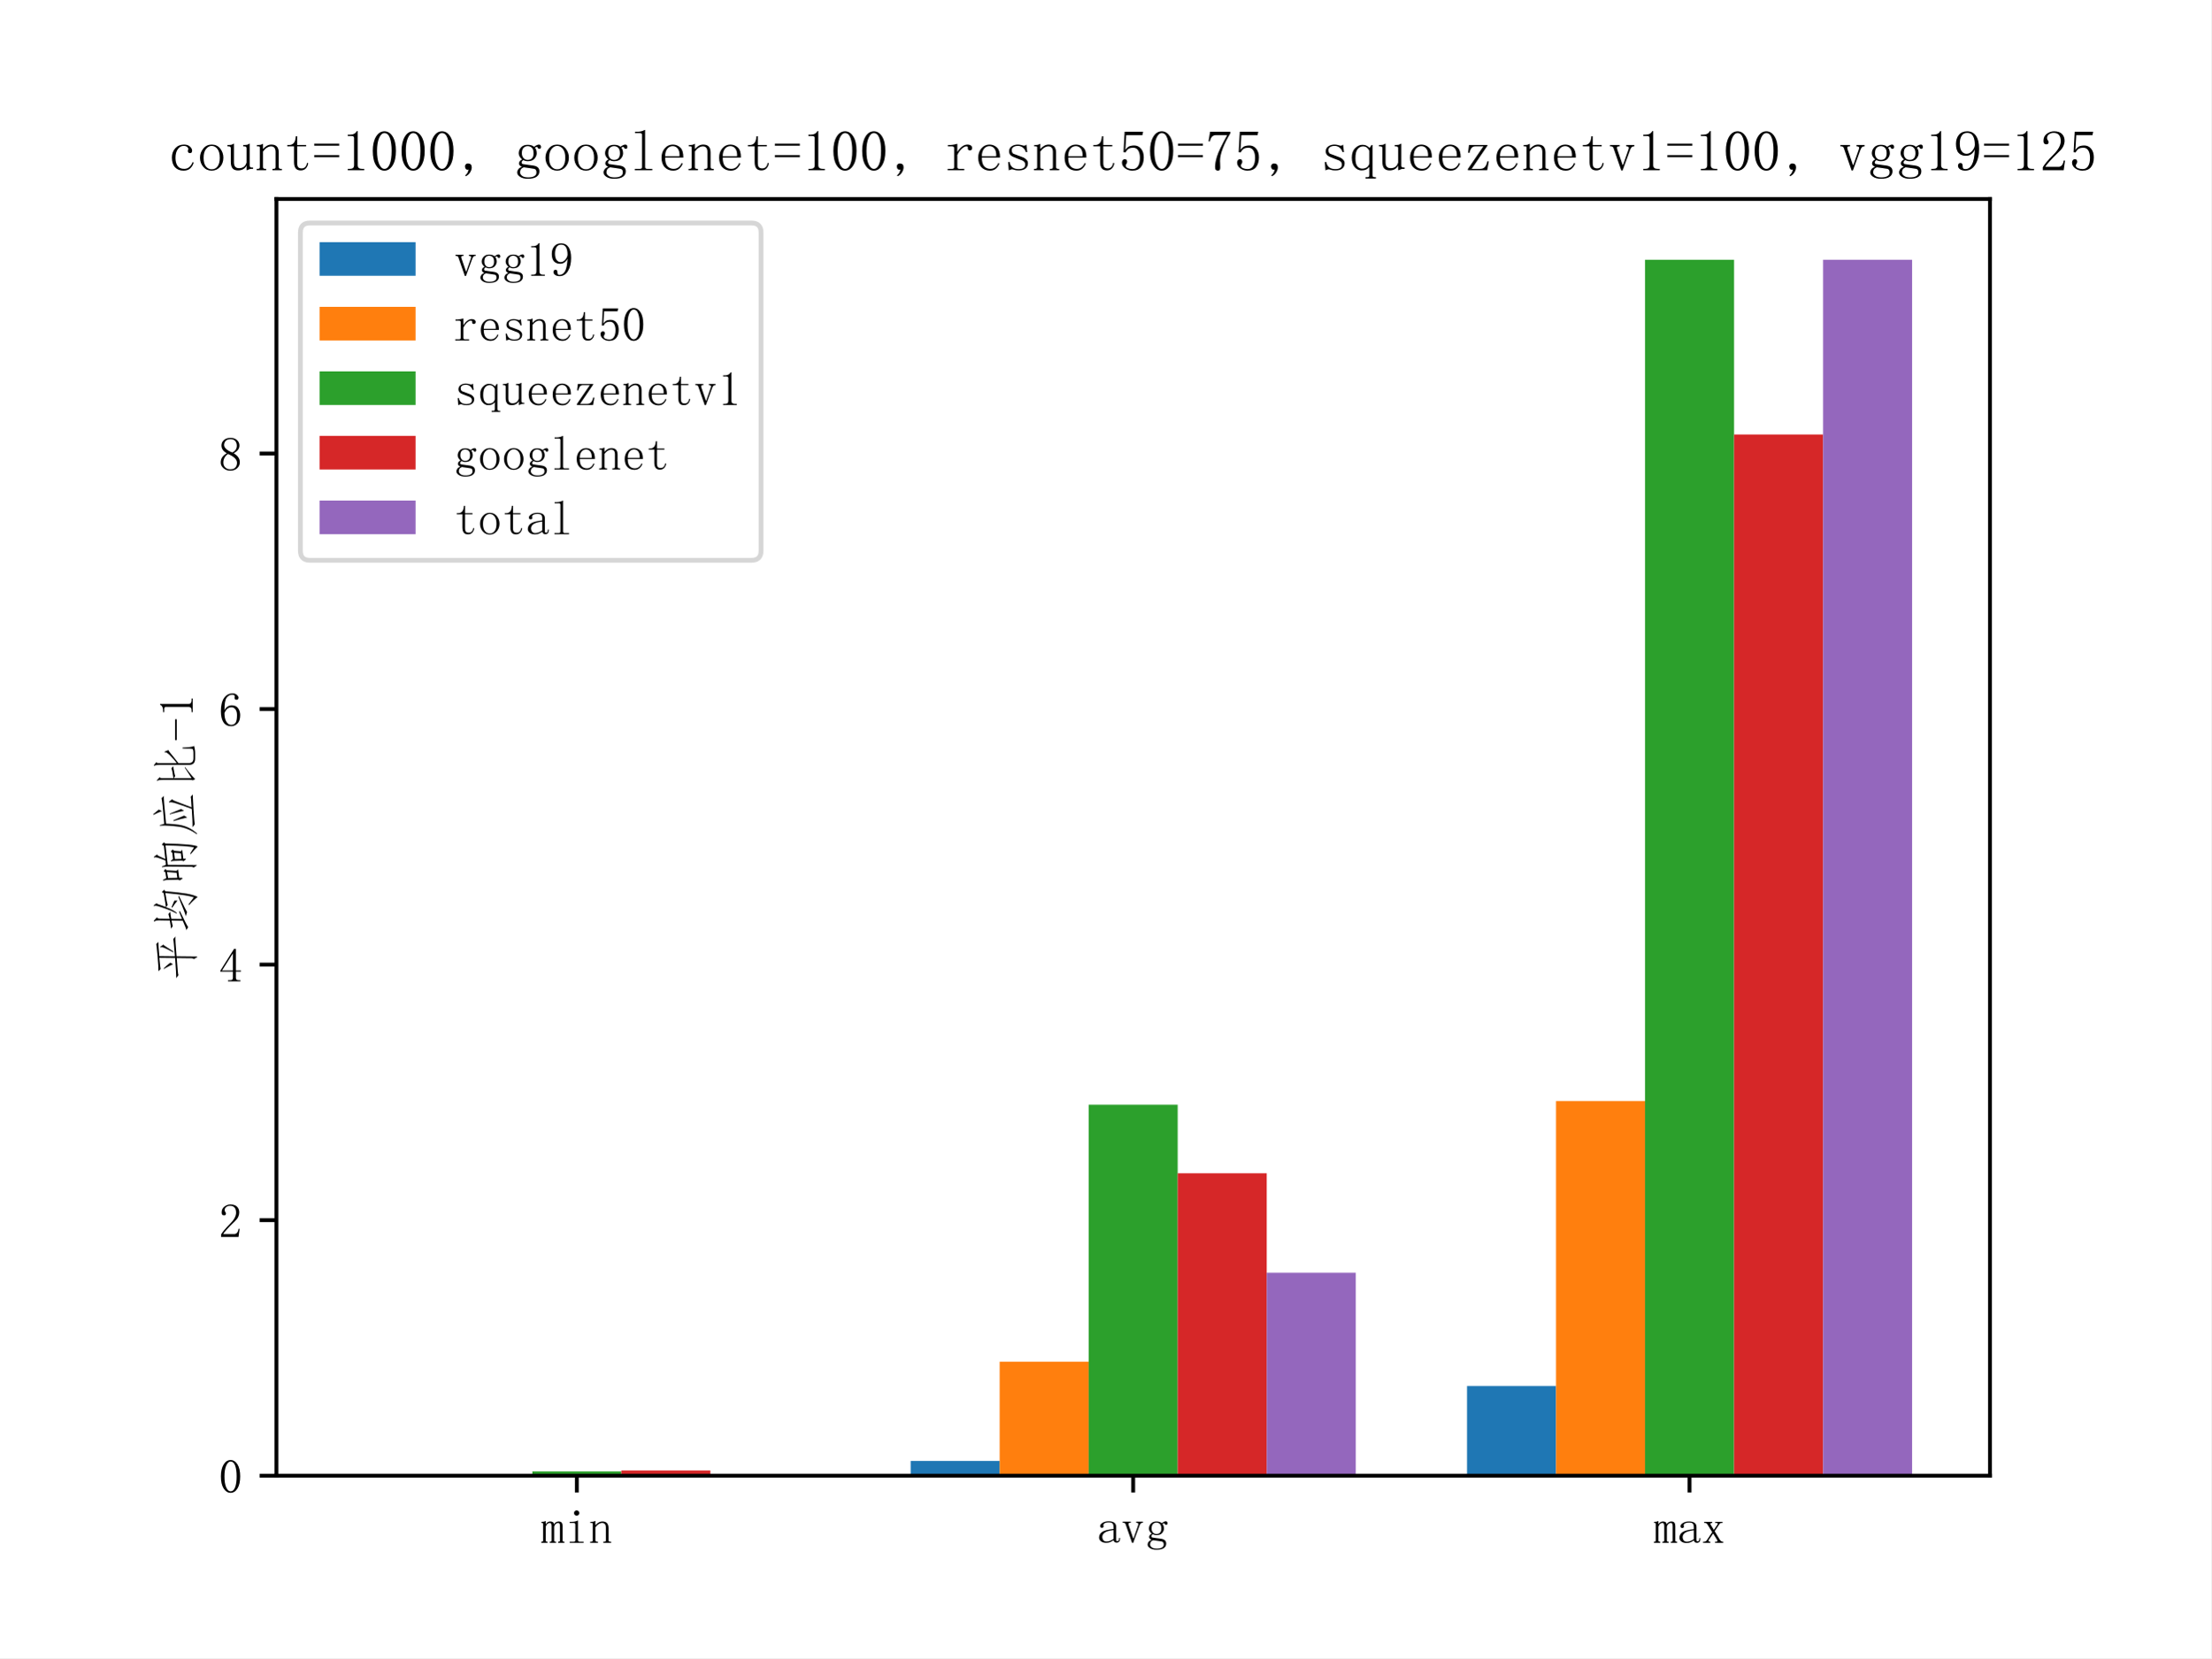
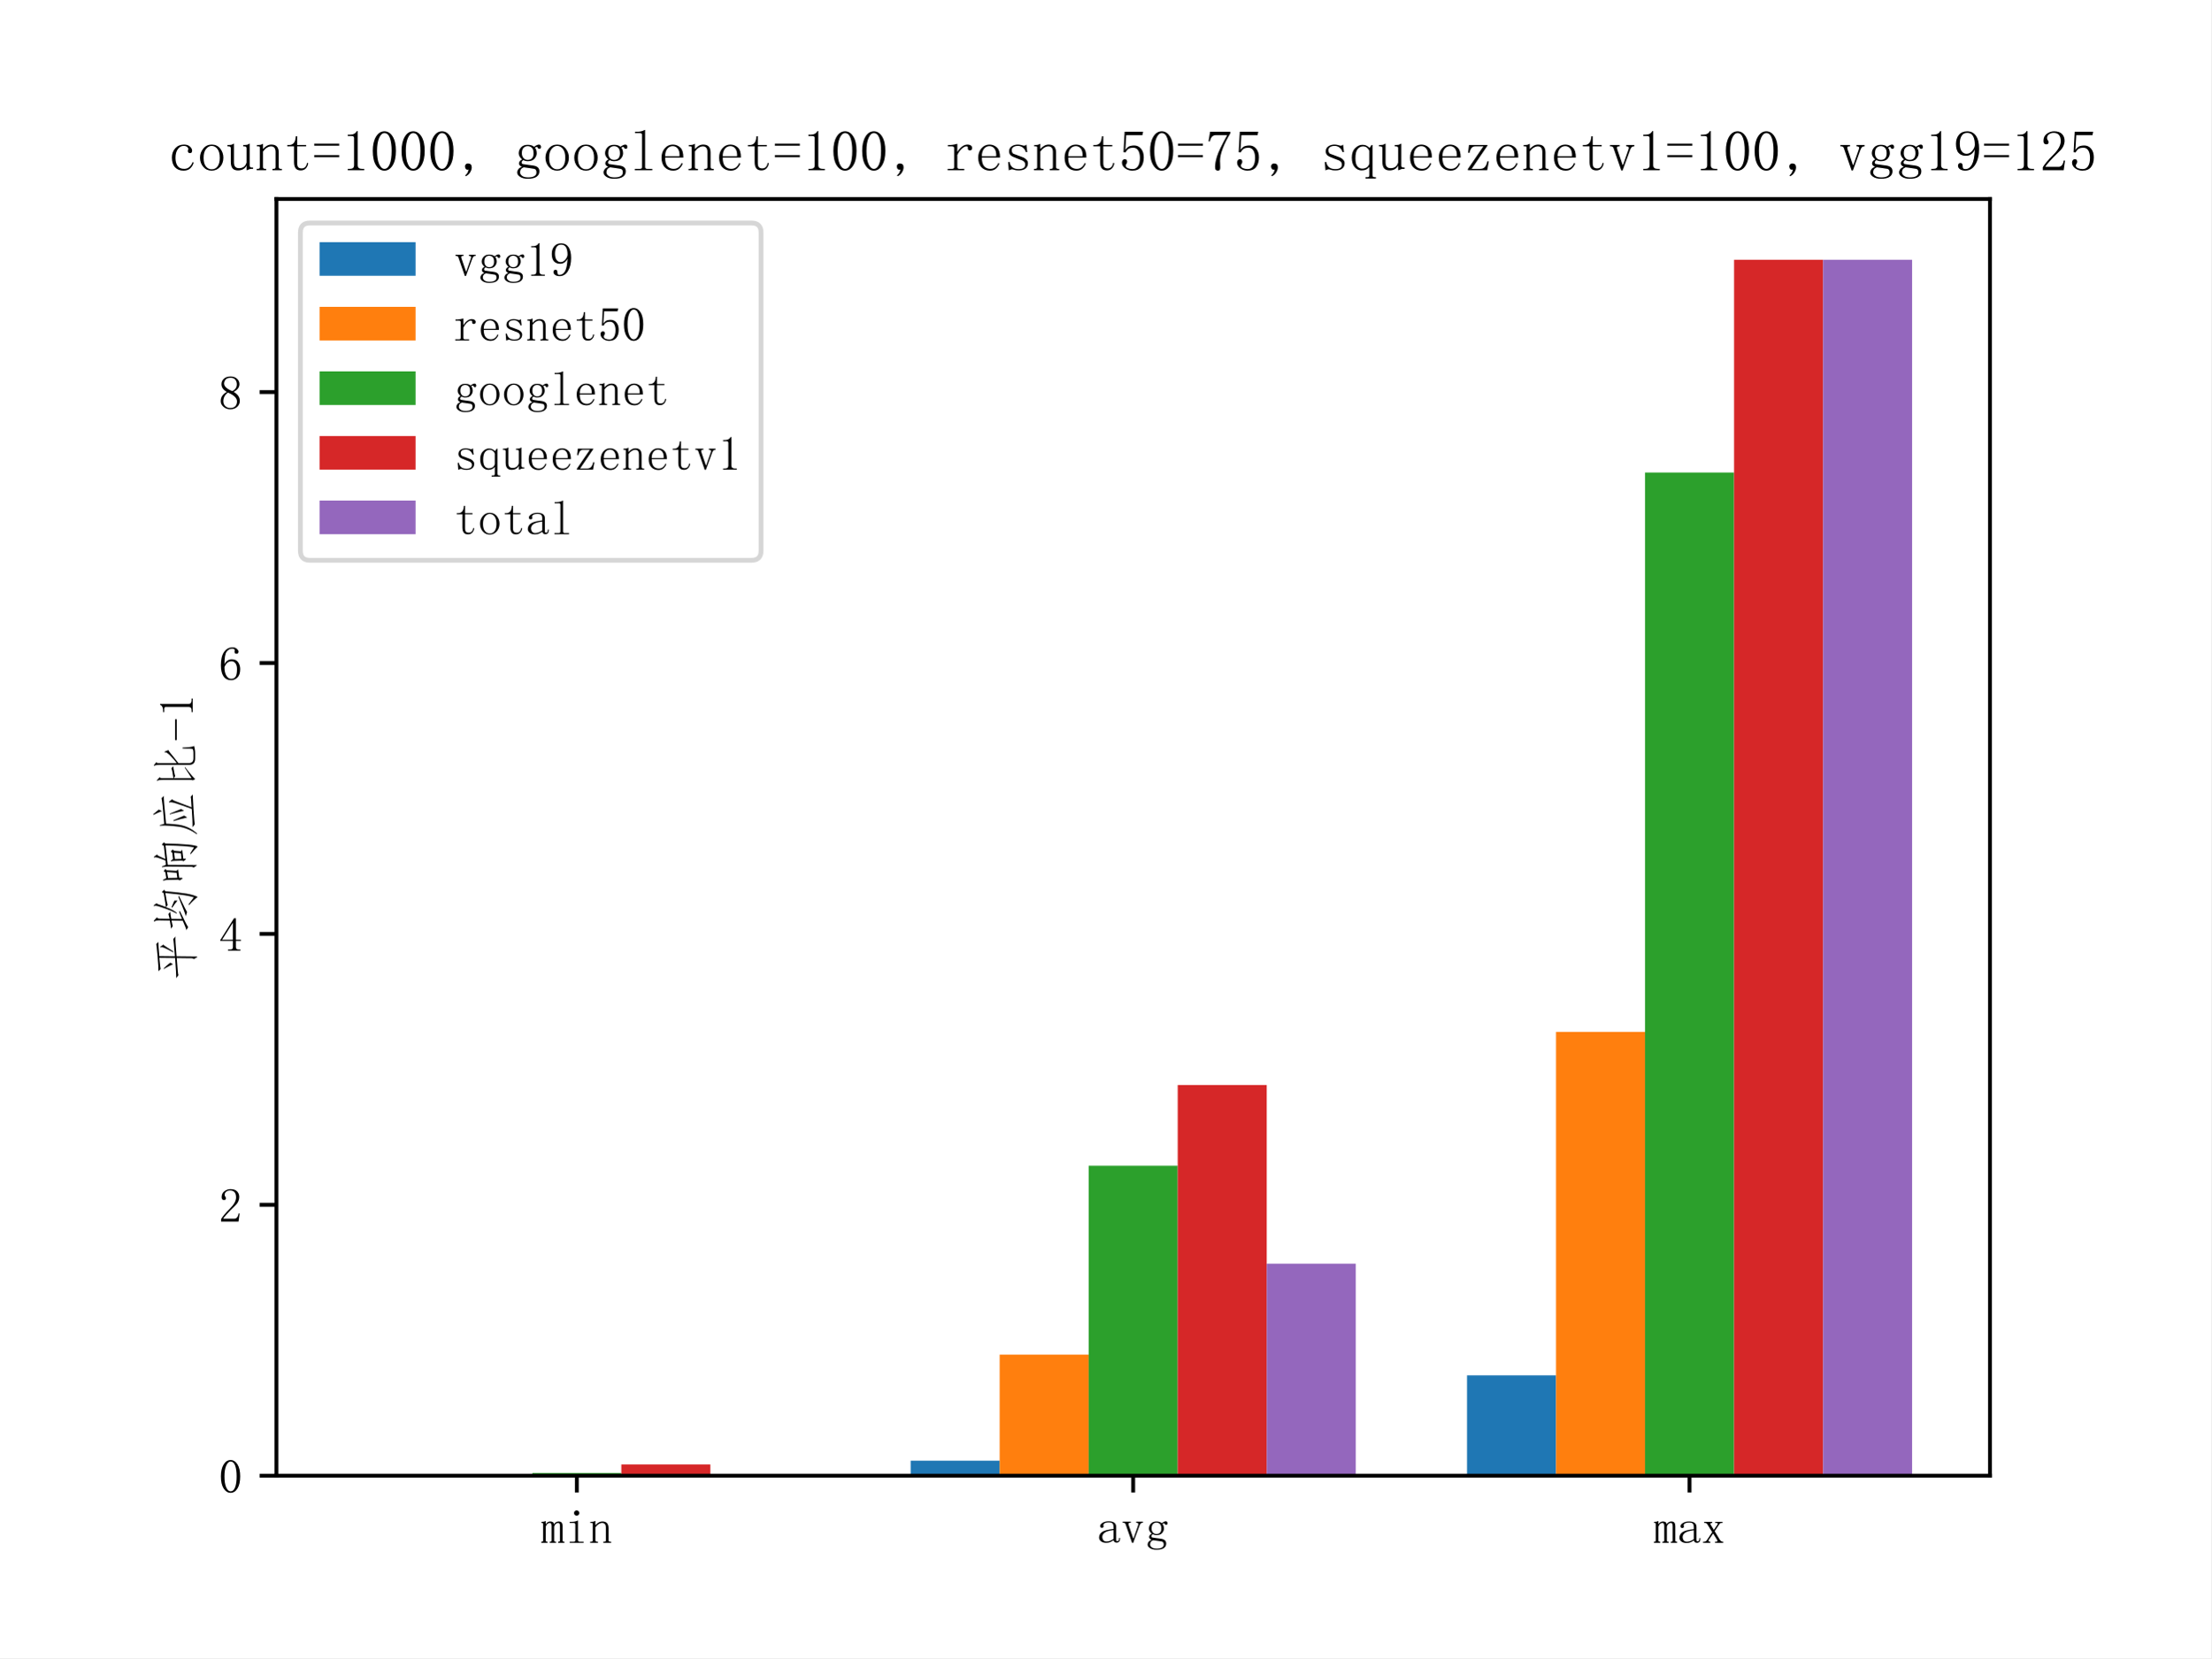
<svg xmlns="http://www.w3.org/2000/svg" xmlns:xlink="http://www.w3.org/1999/xlink" width="460.8pt" height="345.6pt" viewBox="0 0 460.8 345.6" version="1.1">
  <defs>
    <style type="text/css">*{stroke-linejoin: round; stroke-linecap: butt}</style>
  </defs>
  <g id="figure_1">
    <g id="patch_1">
      <path d="M 0 345.6  L 460.8 345.6  L 460.8 0  L 0 0  z " style="fill: #ffffff" />
    </g>
    <g id="axes_1">
      <g id="patch_2">
        <path d="M 57.6 307.584  L 414.72 307.584  L 414.72 41.472  L 57.6 41.472  z " style="fill: #ffffff" />
      </g>
      <g id="patch_3">
-         <path d="M 73.833 307.584  L 92.384 307.584  L 92.384 307.584  L 73.833 307.584  z " clip-path="url(#p20d2810db8)" style="fill: #1f77b4" />
+         <path d="M 73.833 307.584  L 92.384 307.584  L 92.384 307.584  L 73.833 307.584  z " clip-path="url(#pc10642dcbd)" style="fill: #1f77b4" />
      </g>
      <g id="patch_4">
-         <path d="M 189.781 307.584  L 208.332 307.584  L 208.332 304.504  L 189.781 304.504  z " clip-path="url(#p20d2810db8)" style="fill: #1f77b4" />
+         <path d="M 189.781 307.584  L 208.332 307.584  L 208.332 304.442  L 189.781 304.442  z " clip-path="url(#pc10642dcbd)" style="fill: #1f77b4" />
      </g>
      <g id="patch_5">
-         <path d="M 305.729 307.584  L 324.281 307.584  L 324.281 288.895  L 305.729 288.895  z " clip-path="url(#p20d2810db8)" style="fill: #1f77b4" />
+         <path d="M 305.729 307.584  L 324.281 307.584  L 324.281 286.672  L 305.729 286.672  z " clip-path="url(#pc10642dcbd)" style="fill: #1f77b4" />
      </g>
      <g id="patch_6">
-         <path d="M 92.384 307.584  L 110.936 307.584  L 110.936 307.538  L 92.384 307.538  z " clip-path="url(#p20d2810db8)" style="fill: #ff7f0e" />
+         <path d="M 92.384 307.584  L 110.936 307.584  L 110.936 307.584  L 92.384 307.584  z " clip-path="url(#pc10642dcbd)" style="fill: #ff7f0e" />
      </g>
      <g id="patch_7">
-         <path d="M 208.332 307.584  L 226.884 307.584  L 226.884 283.822  L 208.332 283.822  z " clip-path="url(#p20d2810db8)" style="fill: #ff7f0e" />
+         <path d="M 208.332 307.584  L 226.884 307.584  L 226.884 282.342  L 208.332 282.342  z " clip-path="url(#pc10642dcbd)" style="fill: #ff7f0e" />
      </g>
      <g id="patch_8">
-         <path d="M 324.281 307.584  L 342.832 307.584  L 342.832 229.497  L 324.281 229.497  z " clip-path="url(#p20d2810db8)" style="fill: #ff7f0e" />
+         <path d="M 324.281 307.584  L 342.832 307.584  L 342.832 215.08  L 324.281 215.08  z " clip-path="url(#pc10642dcbd)" style="fill: #ff7f0e" />
      </g>
      <g id="patch_9">
-         <path d="M 110.936 307.584  L 129.488 307.584  L 129.488 306.688  L 110.936 306.688  z " clip-path="url(#p20d2810db8)" style="fill: #2ca02c" />
+         <path d="M 110.936 307.584  L 129.488 307.584  L 129.488 307.015  L 110.936 307.015  z " clip-path="url(#pc10642dcbd)" style="fill: #2ca02c" />
      </g>
      <g id="patch_10">
-         <path d="M 226.884 307.584  L 245.436 307.584  L 245.436 230.259  L 226.884 230.259  z " clip-path="url(#p20d2810db8)" style="fill: #2ca02c" />
+         <path d="M 226.884 307.584  L 245.436 307.584  L 245.436 242.977  L 226.884 242.977  z " clip-path="url(#pc10642dcbd)" style="fill: #2ca02c" />
      </g>
      <g id="patch_11">
-         <path d="M 342.832 307.584  L 361.384 307.584  L 361.384 54.144  L 342.832 54.144  z " clip-path="url(#p20d2810db8)" style="fill: #2ca02c" />
+         <path d="M 342.832 307.584  L 361.384 307.584  L 361.384 98.49  L 342.832 98.49  z " clip-path="url(#pc10642dcbd)" style="fill: #2ca02c" />
      </g>
      <g id="patch_12">
-         <path d="M 129.488 307.584  L 148.039 307.584  L 148.039 306.49  L 129.488 306.49  z " clip-path="url(#p20d2810db8)" style="fill: #d62728" />
+         <path d="M 129.488 307.584  L 148.039 307.584  L 148.039 305.249  L 129.488 305.249  z " clip-path="url(#pc10642dcbd)" style="fill: #d62728" />
      </g>
      <g id="patch_13">
-         <path d="M 245.436 307.584  L 263.988 307.584  L 263.988 244.538  L 245.436 244.538  z " clip-path="url(#p20d2810db8)" style="fill: #d62728" />
+         <path d="M 245.436 307.584  L 263.988 307.584  L 263.988 226.157  L 245.436 226.157  z " clip-path="url(#pc10642dcbd)" style="fill: #d62728" />
      </g>
      <g id="patch_14">
-         <path d="M 361.384 307.584  L 379.936 307.584  L 379.936 90.56  L 361.384 90.56  z " clip-path="url(#p20d2810db8)" style="fill: #d62728" />
+         <path d="M 361.384 307.584  L 379.936 307.584  L 379.936 54.144  L 361.384 54.144  z " clip-path="url(#pc10642dcbd)" style="fill: #d62728" />
      </g>
      <g id="patch_15">
-         <path d="M 148.039 307.584  L 166.591 307.584  L 166.591 307.584  L 148.039 307.584  z " clip-path="url(#p20d2810db8)" style="fill: #9467bd" />
+         <path d="M 148.039 307.584  L 166.591 307.584  L 166.591 307.584  L 148.039 307.584  z " clip-path="url(#pc10642dcbd)" style="fill: #9467bd" />
      </g>
      <g id="patch_16">
-         <path d="M 263.988 307.584  L 282.539 307.584  L 282.539 265.291  L 263.988 265.291  z " clip-path="url(#p20d2810db8)" style="fill: #9467bd" />
+         <path d="M 263.988 307.584  L 282.539 307.584  L 282.539 263.406  L 263.988 263.406  z " clip-path="url(#pc10642dcbd)" style="fill: #9467bd" />
      </g>
      <g id="patch_17">
-         <path d="M 379.936 307.584  L 398.487 307.584  L 398.487 54.144  L 379.936 54.144  z " clip-path="url(#p20d2810db8)" style="fill: #9467bd" />
+         <path d="M 379.936 307.584  L 398.487 307.584  L 398.487 54.144  L 379.936 54.144  z " clip-path="url(#pc10642dcbd)" style="fill: #9467bd" />
      </g>
      <g id="matplotlib.axis_1">
        <g id="xtick_1">
          <g id="line2d_1">
            <defs>
-               <path id="m9fa69d2b85" d="M 0 0  L 0 3.5  " style="stroke: #000000; stroke-width: 0.8" />
+               <path id="m9e2b44bc64" d="M 0 0  L 0 3.5  " style="stroke: #000000; stroke-width: 0.8" />
            </defs>
            <g>
-               <use xlink:href="#m9fa69d2b85" x="120.212" y="307.584" style="stroke: #000000; stroke-width: 0.8" />
+               <use xlink:href="#m9e2b44bc64" x="120.212" y="307.584" style="stroke: #000000; stroke-width: 0.8" />
            </g>
          </g>
          <g id="text_1">
            <g transform="translate(112.7119 321.5762)scale(0.1 -0.1)">
              <defs>
                <path id="FangSong-6d" d="M 150 2800  Q 275 2800 400 2825  Q 525 2850 600 2900  L 650 2900  L 650 2475  Q 775 2675 925 2762  Q 1075 2850 1250 2850  Q 1475 2850 1600 2762  Q 1725 2675 1750 2475  Q 1875 2675 2037 2762  Q 2200 2850 2375 2850  Q 2675 2850 2787 2675  Q 2900 2500 2900 2225  L 2900 325  Q 2900 225 2950 187  Q 3000 150 3100 150  L 3150 150  L 3150 0  L 2300 0  L 2300 150  L 2350 150  Q 2450 150 2500 187  Q 2550 225 2550 325  L 2550 2200  Q 2550 2475 2487 2562  Q 2425 2650 2300 2650  Q 2125 2650 1987 2525  Q 1850 2400 1775 2175  L 1775 325  Q 1775 225 1825 187  Q 1875 150 1975 150  L 2025 150  L 2025 0  L 1175 0  L 1175 150  L 1225 150  Q 1325 150 1375 187  Q 1425 225 1425 325  L 1425 2200  Q 1425 2425 1375 2537  Q 1325 2650 1175 2650  Q 1000 2650 862 2525  Q 725 2400 650 2150  L 650 325  Q 650 225 700 187  Q 750 150 850 150  L 900 150  L 900 0  L 50 0  L 50 150  L 100 150  Q 200 150 250 187  Q 300 225 300 325  L 300 2500  Q 300 2575 275 2612  Q 250 2650 175 2650  L 75 2650  L 75 2800  L 150 2800  z " transform="scale(0.015625)" />
                <path id="FangSong-69" d="M 1400 2425  Q 1400 2525 1350 2587  Q 1300 2650 1175 2650  L 650 2650  L 650 2800  L 900 2800  Q 1125 2800 1325 2837  Q 1525 2875 1700 2975  L 1750 2975  L 1750 350  Q 1750 250 1812 200  Q 1875 150 1975 150  L 2500 150  L 2500 0  L 650 0  L 650 150  L 1175 150  Q 1300 150 1350 200  Q 1400 250 1400 350  L 1400 2425  z M 1925 3975  Q 1925 3825 1825 3725  Q 1725 3625 1575 3625  Q 1425 3625 1325 3725  Q 1225 3825 1225 3975  Q 1225 4125 1325 4225  Q 1425 4325 1575 4325  Q 1725 4325 1825 4225  Q 1925 4125 1925 3975  z " transform="scale(0.015625)" />
                <path id="FangSong-6e" d="M 175 0  L 175 150  L 300 150  Q 425 150 475 200  Q 525 250 525 350  L 525 2500  Q 525 2575 500 2612  Q 475 2650 400 2650  L 200 2650  L 200 2800  L 375 2800  Q 500 2800 612 2825  Q 725 2850 825 2925  L 875 2925  L 875 2350  Q 1100 2600 1325 2725  Q 1550 2850 1800 2850  Q 2225 2850 2425 2625  Q 2625 2400 2625 1950  L 2625 350  Q 2625 250 2687 200  Q 2750 150 2850 150  L 2975 150  L 2975 0  L 1925 0  L 1925 150  L 2050 150  Q 2175 150 2225 200  Q 2275 250 2275 350  L 2275 2025  Q 2275 2325 2150 2487  Q 2025 2650 1775 2650  Q 1550 2650 1312 2500  Q 1075 2350 875 2075  L 875 350  Q 875 250 937 200  Q 1000 150 1100 150  L 1225 150  L 1225 0  L 175 0  z " transform="scale(0.015625)" />
              </defs>
              <use xlink:href="#FangSong-6d" />
              <use xlink:href="#FangSong-69" x="50" />
              <use xlink:href="#FangSong-6e" x="100" />
            </g>
          </g>
        </g>
        <g id="xtick_2">
          <g id="line2d_2">
            <g>
-               <use xlink:href="#m9fa69d2b85" x="236.16" y="307.584" style="stroke: #000000; stroke-width: 0.8" />
+               <use xlink:href="#m9e2b44bc64" x="236.16" y="307.584" style="stroke: #000000; stroke-width: 0.8" />
            </g>
          </g>
          <g id="text_2">
            <g transform="translate(228.66 321.5371)scale(0.1 -0.1)">
              <defs>
                <path id="FangSong-61" d="M 1200 -25  Q 750 -25 500 187  Q 250 400 250 675  Q 250 1125 637 1412  Q 1025 1700 2175 1825  L 2175 2125  Q 2175 2375 2062 2537  Q 1950 2700 1550 2700  Q 1125 2700 950 2562  Q 775 2425 825 2275  Q 875 2175 825 2075  Q 775 1975 625 1975  Q 525 1975 462 2037  Q 400 2100 400 2225  Q 400 2450 725 2650  Q 1050 2850 1525 2850  Q 2025 2850 2275 2662  Q 2525 2475 2525 2125  L 2525 475  Q 2525 275 2562 237  Q 2600 200 2700 200  Q 2825 200 2875 312  Q 2925 425 2925 625  L 3050 625  Q 3050 275 2925 137  Q 2800 0 2600 0  Q 2425 0 2325 75  Q 2225 150 2175 325  Q 1925 150 1712 62  Q 1500 -25 1200 -25  z M 675 750  Q 675 525 812 337  Q 950 150 1250 150  Q 1475 150 1700 237  Q 1925 325 2175 500  L 2175 1675  Q 1325 1575 1000 1337  Q 675 1100 675 750  z " transform="scale(0.015625)" />
                <path id="FangSong-76" d="M 1600 -25  L 1450 -25  L 600 2425  Q 575 2525 500 2587  Q 425 2650 325 2650  L 200 2650  L 200 2800  L 1275 2800  L 1275 2650  L 1175 2650  Q 1025 2650 987 2575  Q 950 2500 1000 2325  L 1600 575  L 1650 575  L 2250 2300  Q 2325 2475 2262 2562  Q 2200 2650 2050 2650  L 2000 2650  L 2000 2800  L 2900 2800  L 2900 2650  L 2850 2650  Q 2700 2650 2612 2562  Q 2525 2475 2450 2300  L 1600 -25  z " transform="scale(0.015625)" />
                <path id="FangSong-67" d="M 850 1875  Q 850 1575 1025 1362  Q 1200 1150 1500 1150  Q 1825 1150 1987 1337  Q 2150 1525 2150 1875  Q 2150 2300 1962 2487  Q 1775 2675 1500 2675  Q 1225 2675 1037 2487  Q 850 2300 850 1875  z M 2075 525  Q 2450 475 2625 312  Q 2800 150 2800 -125  Q 2800 -500 2487 -725  Q 2175 -950 1500 -950  Q 975 -950 650 -737  Q 325 -525 325 -250  Q 325 -75 450 100  Q 575 275 850 375  Q 700 450 612 537  Q 525 625 525 750  Q 525 900 625 1012  Q 725 1125 875 1200  Q 725 1325 612 1500  Q 500 1675 500 1875  Q 500 2250 762 2537  Q 1025 2825 1500 2825  Q 1700 2825 1887 2775  Q 2075 2725 2200 2600  Q 2375 2725 2512 2787  Q 2650 2850 2750 2850  Q 2875 2850 2925 2762  Q 2975 2675 2975 2600  Q 2975 2500 2937 2437  Q 2900 2375 2800 2375  Q 2725 2375 2675 2412  Q 2625 2450 2600 2525  Q 2575 2600 2487 2587  Q 2400 2575 2300 2500  Q 2400 2400 2450 2225  Q 2500 2050 2500 1875  Q 2500 1575 2262 1287  Q 2025 1000 1500 1000  Q 1350 1000 1225 1037  Q 1100 1075 1025 1125  Q 925 1075 875 1000  Q 825 925 825 875  Q 825 775 875 725  Q 925 675 1025 675  Q 1350 625 1612 587  Q 1875 550 2075 525  z M 1050 325  Q 825 225 737 87  Q 650 -50 650 -250  Q 650 -450 875 -625  Q 1100 -800 1550 -800  Q 1975 -800 2225 -662  Q 2475 -525 2475 -250  Q 2475 -75 2412 25  Q 2350 125 2225 150  Q 1975 200 1675 237  Q 1375 275 1050 325  z " transform="scale(0.015625)" />
              </defs>
              <use xlink:href="#FangSong-61" />
              <use xlink:href="#FangSong-76" x="50" />
              <use xlink:href="#FangSong-67" x="100" />
            </g>
          </g>
        </g>
        <g id="xtick_3">
          <g id="line2d_3">
            <g>
-               <use xlink:href="#m9fa69d2b85" x="352.108" y="307.584" style="stroke: #000000; stroke-width: 0.8" />
+               <use xlink:href="#m9e2b44bc64" x="352.108" y="307.584" style="stroke: #000000; stroke-width: 0.8" />
            </g>
          </g>
          <g id="text_3">
            <g transform="translate(344.6081 321.5762)scale(0.1 -0.1)">
              <defs>
                <path id="FangSong-78" d="M 1650 1725  L 2100 2400  Q 2175 2500 2162 2575  Q 2150 2650 1975 2650  L 1825 2650  L 1825 2800  L 2800 2800  L 2800 2650  L 2675 2650  Q 2625 2650 2550 2637  Q 2475 2625 2425 2550  L 1750 1550  L 2450 400  Q 2525 275 2637 212  Q 2750 150 2800 150  L 2900 150  L 2900 0  L 1800 0  L 1800 150  L 1950 150  Q 2100 150 2112 225  Q 2125 300 2075 400  L 1550 1250  L 950 375  Q 925 250 962 200  Q 1000 150 1100 150  L 1175 150  L 1175 0  L 200 0  L 200 150  L 350 150  Q 450 150 575 225  Q 700 300 775 450  L 1425 1425  L 775 2475  Q 750 2525 675 2587  Q 600 2650 475 2650  L 350 2650  L 350 2800  L 1425 2800  L 1425 2650  L 1350 2650  Q 1225 2650 1200 2575  Q 1175 2500 1225 2400  L 1650 1725  z " transform="scale(0.015625)" />
              </defs>
              <use xlink:href="#FangSong-6d" />
              <use xlink:href="#FangSong-61" x="50" />
              <use xlink:href="#FangSong-78" x="100" />
            </g>
          </g>
        </g>
      </g>
      <g id="matplotlib.axis_2">
        <g id="ytick_1">
          <g id="line2d_4">
            <defs>
-               <path id="m7a8051a579" d="M 0 0  L -3.5 0  " style="stroke: #000000; stroke-width: 0.8" />
+               <path id="m115d2cca22" d="M 0 0  L -3.5 0  " style="stroke: #000000; stroke-width: 0.8" />
            </defs>
            <g>
-               <use xlink:href="#m7a8051a579" x="57.6" y="307.584" style="stroke: #000000; stroke-width: 0.8" />
+               <use xlink:href="#m115d2cca22" x="57.6" y="307.584" style="stroke: #000000; stroke-width: 0.8" />
            </g>
          </g>
          <g id="text_4">
            <g transform="translate(45.6 311.0801)scale(0.1 -0.1)">
              <defs>
                <path id="FangSong-30" d="M 1575 4125  Q 1225 4125 987 3587  Q 750 3050 750 2150  Q 750 1200 987 675  Q 1225 150 1575 150  Q 1950 150 2162 675  Q 2375 1200 2375 2150  Q 2375 3050 2175 3587  Q 1975 4125 1575 4125  z M 1575 -50  Q 1025 -50 650 525  Q 275 1100 275 2150  Q 275 3125 637 3725  Q 1000 4325 1575 4325  Q 2125 4325 2487 3750  Q 2850 3175 2850 2150  Q 2850 1125 2487 537  Q 2125 -50 1575 -50  z " transform="scale(0.015625)" />
              </defs>
              <use xlink:href="#FangSong-30" />
            </g>
          </g>
        </g>
        <g id="ytick_2">
          <g id="line2d_5">
            <g>
-               <use xlink:href="#m7a8051a579" x="57.6" y="254.318" style="stroke: #000000; stroke-width: 0.8" />
+               <use xlink:href="#m115d2cca22" x="57.6" y="251.119" style="stroke: #000000; stroke-width: 0.8" />
            </g>
          </g>
          <g id="text_5">
-             <g transform="translate(45.6 257.8138)scale(0.1 -0.1)">
+             <g transform="translate(45.6 254.6152)scale(0.1 -0.1)">
              <defs>
                <path id="FangSong-32" d="M 2300 3225  Q 2300 3675 2100 3912  Q 1900 4150 1500 4150  Q 1200 4150 987 3987  Q 775 3825 775 3575  Q 775 3425 862 3325  Q 950 3225 950 3125  Q 950 3000 887 2937  Q 825 2875 700 2875  Q 550 2875 462 2962  Q 375 3050 375 3250  Q 375 3775 750 4050  Q 1125 4325 1550 4325  Q 2150 4325 2437 4025  Q 2725 3725 2725 3275  Q 2725 2975 2587 2675  Q 2450 2375 2150 2100  Q 1425 1400 1037 962  Q 650 525 575 375  L 2050 375  Q 2275 375 2425 550  Q 2575 725 2625 1075  L 2775 1075  L 2625 0  L 300 0  L 300 325  Q 425 550 712 900  Q 1000 1250 1475 1725  Q 1900 2150 2100 2525  Q 2300 2900 2300 3225  z " transform="scale(0.015625)" />
              </defs>
              <use xlink:href="#FangSong-32" />
            </g>
          </g>
        </g>
        <g id="ytick_3">
          <g id="line2d_6">
            <g>
-               <use xlink:href="#m7a8051a579" x="57.6" y="201.051" style="stroke: #000000; stroke-width: 0.8" />
+               <use xlink:href="#m115d2cca22" x="57.6" y="194.654" style="stroke: #000000; stroke-width: 0.8" />
            </g>
          </g>
          <g id="text_6">
-             <g transform="translate(45.6 204.5474)scale(0.1 -0.1)">
+             <g transform="translate(45.6 198.1504)scale(0.1 -0.1)">
              <defs>
                <path id="FangSong-34" d="M 2275 475  Q 2275 300 2375 225  Q 2475 150 2650 150  L 2875 150  L 2875 0  L 1225 0  L 1225 150  L 1500 150  Q 1700 150 1787 225  Q 1875 300 1875 475  L 1875 1300  L 200 1300  L 200 1425  L 2025 4325  L 2275 4325  L 2275 1450  L 2950 1450  L 2950 1300  L 2275 1300  L 2275 475  z M 1850 3700  L 425 1450  L 1875 1450  L 1875 3700  L 1850 3700  z " transform="scale(0.015625)" />
              </defs>
              <use xlink:href="#FangSong-34" />
            </g>
          </g>
        </g>
        <g id="ytick_4">
          <g id="line2d_7">
            <g>
-               <use xlink:href="#m7a8051a579" x="57.6" y="147.785" style="stroke: #000000; stroke-width: 0.8" />
+               <use xlink:href="#m115d2cca22" x="57.6" y="138.189" style="stroke: #000000; stroke-width: 0.8" />
            </g>
          </g>
          <g id="text_7">
-             <g transform="translate(45.6 151.2811)scale(0.1 -0.1)">
+             <g transform="translate(45.6 141.6855)scale(0.1 -0.1)">
              <defs>
                <path id="FangSong-36" d="M 750 1700  Q 750 950 1012 537  Q 1275 125 1650 125  Q 2025 125 2225 400  Q 2425 675 2425 1425  Q 2425 1925 2212 2200  Q 2000 2475 1700 2475  Q 1425 2475 1187 2312  Q 950 2150 750 1700  z M 1725 2725  Q 2325 2725 2587 2325  Q 2850 1925 2850 1425  Q 2850 675 2487 312  Q 2125 -50 1650 -50  Q 975 -50 625 462  Q 275 975 275 1950  Q 275 3100 700 3712  Q 1125 4325 1850 4325  Q 2200 4325 2412 4125  Q 2625 3925 2625 3775  Q 2625 3625 2562 3550  Q 2500 3475 2350 3475  Q 2225 3475 2162 3537  Q 2100 3600 2100 3725  Q 2100 3775 2112 3825  Q 2125 3875 2125 3925  Q 2125 4025 2050 4087  Q 1975 4150 1775 4150  Q 1350 4150 1050 3762  Q 750 3375 750 2075  Q 900 2400 1162 2562  Q 1425 2725 1725 2725  z " transform="scale(0.015625)" />
              </defs>
              <use xlink:href="#FangSong-36" />
            </g>
          </g>
        </g>
        <g id="ytick_5">
          <g id="line2d_8">
            <g>
-               <use xlink:href="#m7a8051a579" x="57.6" y="94.519" style="stroke: #000000; stroke-width: 0.8" />
+               <use xlink:href="#m115d2cca22" x="57.6" y="81.725" style="stroke: #000000; stroke-width: 0.8" />
            </g>
          </g>
          <g id="text_8">
-             <g transform="translate(45.6 98.01472)scale(0.1 -0.1)">
+             <g transform="translate(45.6 85.22064)scale(0.1 -0.1)">
              <defs>
                <path id="FangSong-38" d="M 600 1025  Q 600 625 862 375  Q 1125 125 1525 125  Q 2000 125 2212 375  Q 2425 625 2425 1000  Q 2425 1325 2125 1625  Q 1825 1925 1225 2175  Q 925 1975 762 1675  Q 600 1375 600 1025  z M 2800 1075  Q 2800 600 2450 275  Q 2100 -50 1525 -50  Q 1000 -50 625 275  Q 250 600 250 1025  Q 250 1450 462 1750  Q 675 2050 1075 2275  Q 725 2450 537 2712  Q 350 2975 350 3300  Q 350 3725 675 4025  Q 1000 4325 1575 4325  Q 2100 4325 2425 4025  Q 2750 3725 2750 3300  Q 2750 3000 2562 2737  Q 2375 2475 1975 2275  Q 2400 2025 2600 1725  Q 2800 1425 2800 1075  z M 2400 3275  Q 2400 3625 2200 3887  Q 2000 4150 1575 4150  Q 1100 4150 900 3900  Q 700 3650 700 3375  Q 700 3100 987 2837  Q 1275 2575 1800 2375  Q 2100 2525 2250 2750  Q 2400 2975 2400 3275  z " transform="scale(0.015625)" />
              </defs>
              <use xlink:href="#FangSong-38" />
            </g>
          </g>
        </g>
        <g id="text_9">
          <g transform="translate(40.15469 204.528)rotate(-90)scale(0.1 -0.1)">
            <defs>
              <path id="FangSong-5e73" d="M 3125 4450  Q 1775 4325 1625 4275  L 1350 4575  Q 1825 4550 3375 4687  Q 4925 4825 4950 4875  L 5250 4575  Q 4650 4575 3350 4450  L 3325 2375  Q 5600 2550 5625 2600  L 5975 2300  Q 5550 2350 3325 2150  L 3300 -100  Q 3325 -675 3225 -625  L 2950 -125  Q 3100 -100 3075 400  L 3100 2125  Q 850 1975 800 1900  L 425 2200  Q 825 2175 3100 2350  L 3125 4450  z M 4900 3900  Q 4850 3950 4587 3525  Q 4325 3100 3975 2575  L 3875 2625  Q 4200 3225 4412 3687  Q 4625 4150 4500 4300  L 4575 4350  L 4900 3900  z M 2475 3000  Q 2425 2875 2275 2625  Q 1975 3275 1650 3850  L 1700 3900  Q 2100 3475 2475 3000  z " transform="scale(0.015625)" />
              <path id="FangSong-5747" d="M 4800 -150  Q 4950 300 5075 1075  Q 5200 1850 5375 3650  Q 3950 3425 3800 3325  L 3475 3550  Q 3225 2800 2725 2100  L 2650 2175  Q 3025 2875 3200 3375  Q 3375 3875 3562 4437  Q 3750 5000 3625 5175  L 3700 5225  L 4025 4800  Q 3950 4850 3850 4550  Q 3750 4225 3700 4100  Q 3650 3975 3500 3575  Q 3950 3625 5375 3875  L 5475 4125  L 5800 3825  L 5600 3625  Q 5450 1750 5287 812  Q 5125 -125 4850 -675  Q 4500 -175 3775 475  L 3825 575  L 4800 -150  z M 1925 3075  Q 2475 3200 2550 3250  L 2875 3000  Q 2525 2975 1925 2850  L 1900 1425  L 2900 1825  L 2950 1700  Q 925 725 825 600  L 425 850  Q 725 900 1675 1325  L 1700 2825  Q 1050 2700 950 2650  L 625 2900  Q 875 2900 1700 3050  L 1725 4300  Q 1750 4875 1575 5125  L 1650 5200  L 2125 4775  Q 1925 4700 1950 4225  L 1925 3075  z M 2275 925  Q 2650 975 4900 1925  L 4975 1825  Q 2950 850 2825 750  L 2275 925  z M 3475 2825  Q 4075 2575 4350 2450  Q 4375 2200 4350 2025  Q 4000 2350 3425 2725  L 3475 2825  z " transform="scale(0.015625)" />
              <path id="FangSong-54cd" d="M 2700 -200  Q 2725 -650 2625 -525  L 2375 -125  Q 2500 50 2475 350  L 2500 3200  Q 2500 3625 2425 4100  L 2500 4125  L 2725 3575  L 3300 3625  Q 3550 4225 3675 4637  Q 3800 5050 3700 5150  L 3775 5200  L 4125 4750  Q 4050 4800 3900 4512  Q 3750 4225 3500 3650  L 5275 3850  L 5425 4125  L 5725 3850  L 5575 3650  Q 5500 -175 5175 -675  Q 4800 -275 4175 250  L 4225 350  L 5050 -175  Q 5275 525 5325 3625  L 2725 3325  L 2700 -200  z M 725 3250  Q 725 3575 625 3925  L 725 3975  L 950 3525  L 1750 3650  L 1875 3875  L 2175 3650  L 2000 3450  L 1925 2175  L 2125 1950  L 1000 1800  Q 1025 1275 900 1350  L 650 1750  Q 775 1850 750 2150  L 725 3250  z M 3550 1250  Q 3575 950 3500 875  L 3225 1200  Q 3300 1350 3300 1525  L 3275 2325  Q 3275 2700 3200 2875  L 3275 2925  L 3500 2625  L 4350 2725  L 4500 2925  L 4775 2675  L 4600 2475  L 4525 1575  L 4750 1400  L 3550 1250  z M 975 3275  L 1000 2050  L 1675 2150  L 1775 3425  L 975 3275  z M 4350 2475  L 3500 2375  L 3525 1500  L 4275 1575  L 4350 2475  z " transform="scale(0.015625)" />
              <path id="FangSong-5e94" d="M 1625 4400  L 1800 3800  Q 5075 4050 5200 4175  L 5525 3850  Q 5200 3900 1825 3550  Q 1775 2450 1675 1825  Q 1575 1200 1312 612  Q 1050 25 500 -600  L 425 -525  Q 850 50 1100 675  Q 1350 1300 1425 1862  Q 1500 2425 1550 3150  Q 1600 3875 1550 4375  L 1625 4400  z M 4725 3175  L 5100 2725  Q 5000 2800 4750 2112  Q 4500 1425 4000 150  Q 5425 225 5400 275  L 5725 0  Q 5425 0 3687 -112  Q 1950 -225 1725 -275  L 1350 25  Q 2150 0 3800 125  Q 4300 1500 4525 2200  Q 4750 2900 4650 3125  L 4725 3175  z M 2900 1150  Q 2800 975 2650 725  Q 2450 1625 2175 2550  L 2275 2575  Q 2600 1850 2900 1150  z M 3775 1550  Q 3675 1350 3525 1150  Q 3475 1600 3075 3050  L 3150 3075  Q 3475 2300 3775 1550  z M 3500 4100  Q 3275 4675 3000 5225  L 3075 5275  Q 3375 4900 3700 4525  Q 3600 4325 3500 4100  z " transform="scale(0.015625)" />
              <path id="FangSong-6bd4" d="M 3500 2125  Q 3925 2425 4487 2975  Q 5050 3525 4950 3750  L 5025 3775  L 5250 3225  Q 5175 3250 4875 3000  Q 4575 2750 4287 2525  Q 4000 2300 3500 1900  L 3500 575  Q 3475 -100 4150 -100  L 4800 -100  Q 5275 -100 5375 12  Q 5475 125 5450 1350  L 5575 1350  Q 5600 825 5637 412  Q 5675 0 5800 -175  Q 5375 -325 4800 -325  L 4150 -325  Q 3225 -350 3275 550  L 3275 4300  Q 3275 4875 3150 5150  L 3200 5200  L 3625 4850  Q 3475 4825 3500 4250  L 3500 2125  z M 1500 2575  Q 1900 2625 2337 2712  Q 2775 2800 2800 2850  L 3075 2600  Q 2875 2575 2350 2475  Q 1825 2375 1775 2325  L 1500 2525  L 1500 150  L 2925 1075  L 2975 1025  Q 1550 -75 1375 -350  L 1200 0  Q 1275 75 1275 350  L 1275 3925  Q 1275 4475 1150 4750  L 1200 4800  L 1625 4400  Q 1475 4375 1500 3925  L 1500 2575  z " transform="scale(0.015625)" />
              <path id="FangSong-2d" d="M 175 2125  L 175 2350  L 2950 2350  L 2950 2125  L 175 2125  z " transform="scale(0.015625)" />
              <path id="FangSong-31" d="M 1800 4350  L 1800 550  Q 1800 350 1925 250  Q 2050 150 2275 150  L 2525 150  L 2525 0  L 700 0  L 700 150  L 925 150  Q 1175 150 1287 250  Q 1400 350 1400 550  L 1400 3575  Q 1400 3675 1337 3737  Q 1275 3800 1150 3800  L 700 3800  L 700 3950  L 925 3950  Q 1225 3950 1412 4050  Q 1600 4150 1700 4350  L 1800 4350  z " transform="scale(0.015625)" />
            </defs>
            <use xlink:href="#FangSong-5e73" />
            <use xlink:href="#FangSong-5747" x="100" />
            <use xlink:href="#FangSong-54cd" x="200" />
            <use xlink:href="#FangSong-5e94" x="300" />
            <use xlink:href="#FangSong-6bd4" x="400" />
            <use xlink:href="#FangSong-2d" x="500" />
            <use xlink:href="#FangSong-31" x="550" />
          </g>
        </g>
      </g>
      <g id="patch_18">
        <path d="M 57.6 307.584  L 57.6 41.472  " style="fill: none; stroke: #000000; stroke-width: 0.8; stroke-linejoin: miter; stroke-linecap: square" />
      </g>
      <g id="patch_19">
        <path d="M 414.72 307.584  L 414.72 41.472  " style="fill: none; stroke: #000000; stroke-width: 0.8; stroke-linejoin: miter; stroke-linecap: square" />
      </g>
      <g id="patch_20">
        <path d="M 57.6 307.584  L 414.72 307.584  " style="fill: none; stroke: #000000; stroke-width: 0.8; stroke-linejoin: miter; stroke-linecap: square" />
      </g>
      <g id="patch_21">
        <path d="M 57.6 41.472  L 414.72 41.472  " style="fill: none; stroke: #000000; stroke-width: 0.8; stroke-linejoin: miter; stroke-linecap: square" />
      </g>
      <g id="text_10">
        <g transform="translate(35.16 35.472)scale(0.12 -0.12)">
          <defs>
            <path id="FangSong-63" d="M 2125 2125  Q 2125 2200 2137 2225  Q 2150 2250 2175 2325  Q 2200 2425 2075 2562  Q 1950 2700 1650 2700  Q 1275 2700 1012 2337  Q 750 1975 750 1375  Q 750 825 975 487  Q 1200 150 1725 150  Q 2075 150 2312 375  Q 2550 600 2650 900  L 2775 850  Q 2675 475 2400 212  Q 2125 -50 1650 -50  Q 1050 -50 700 325  Q 350 700 350 1400  Q 350 2025 725 2437  Q 1100 2850 1700 2850  Q 2125 2850 2362 2625  Q 2600 2400 2600 2175  Q 2600 2025 2537 1962  Q 2475 1900 2350 1900  Q 2250 1900 2187 1962  Q 2125 2025 2125 2125  z " transform="scale(0.015625)" />
            <path id="FangSong-6f" d="M 2875 1400  Q 2875 775 2500 362  Q 2125 -50 1575 -50  Q 1000 -50 637 375  Q 275 800 275 1400  Q 275 1950 637 2400  Q 1000 2850 1575 2850  Q 2175 2850 2525 2400  Q 2875 1950 2875 1400  z M 675 1375  Q 675 725 937 412  Q 1200 100 1575 100  Q 2000 100 2237 437  Q 2475 775 2475 1375  Q 2475 2025 2212 2362  Q 1950 2700 1575 2700  Q 1225 2700 950 2362  Q 675 2025 675 1375  z " transform="scale(0.015625)" />
            <path id="FangSong-75" d="M 1425 225  Q 1725 225 1937 375  Q 2150 525 2250 850  L 2250 2425  Q 2250 2525 2200 2587  Q 2150 2650 2025 2650  L 1875 2650  L 1875 2800  L 2025 2800  Q 2175 2800 2300 2825  Q 2425 2850 2550 2950  L 2600 2950  L 2600 500  Q 2600 400 2662 350  Q 2725 300 2825 300  L 2975 300  L 2975 150  L 2825 150  Q 2700 150 2575 112  Q 2450 75 2300 0  L 2250 0  L 2250 525  Q 2125 250 1875 112  Q 1625 -25 1300 -25  Q 900 -25 700 200  Q 500 425 500 925  L 500 2425  Q 500 2525 450 2587  Q 400 2650 275 2650  L 125 2650  L 125 2800  L 275 2800  Q 425 2800 550 2825  Q 675 2850 800 2950  L 850 2950  L 850 875  Q 850 525 1000 375  Q 1150 225 1425 225  z " transform="scale(0.015625)" />
            <path id="FangSong-74" d="M 1475 800  Q 1475 450 1600 325  Q 1725 200 1975 200  Q 2225 200 2375 362  Q 2525 525 2575 825  L 2700 775  Q 2650 425 2437 200  Q 2225 -25 1875 -25  Q 1500 -25 1312 200  Q 1125 425 1125 900  L 1125 2650  L 375 2650  L 375 2800  L 575 2800  Q 875 2800 1062 2987  Q 1250 3175 1300 3575  L 1325 3775  L 1475 3775  L 1475 2800  L 2475 2800  L 2475 2650  L 1475 2650  L 1475 800  z " transform="scale(0.015625)" />
            <path id="FangSong-3d" d="M 175 2725  L 175 2950  L 2950 2950  L 2950 2725  L 175 2725  z M 175 1450  L 175 1675  L 2950 1675  L 2950 1450  L 175 1450  z " transform="scale(0.015625)" />
            <path id="FangSong-2c" d="M 1325 75  Q 1200 25 1100 75  Q 1000 125 962 237  Q 925 350 925 437  Q 925 525 987 612  Q 1050 700 1150 737  Q 1250 775 1425 725  Q 1600 675 1650 500  Q 1700 325 1662 150  Q 1625 -25 1525 -200  Q 1425 -375 1312 -475  Q 1200 -575 1025 -675  L 950 -575  Q 1100 -450 1187 -312  Q 1275 -175 1325 75  z " transform="scale(0.015625)" />
            <path id="FangSong-20" transform="scale(0.015625)" />
            <path id="FangSong-6c" d="M 900 4275  Q 1125 4275 1325 4325  Q 1525 4375 1700 4475  L 1750 4475  L 1750 350  Q 1750 250 1812 200  Q 1875 150 1975 150  L 2550 150  L 2550 0  L 600 0  L 600 150  L 1175 150  Q 1300 150 1350 200  Q 1400 250 1400 350  L 1400 3925  Q 1400 4025 1350 4075  Q 1300 4125 1175 4125  L 625 4125  L 625 4275  L 900 4275  z " transform="scale(0.015625)" />
            <path id="FangSong-65" d="M 2375 1550  Q 2400 2100 2187 2387  Q 1975 2675 1625 2675  Q 1250 2675 1012 2375  Q 775 2075 775 1550  L 2375 1550  z M 775 1400  Q 775 725 1037 437  Q 1300 150 1725 150  Q 2050 150 2275 337  Q 2500 525 2600 800  L 2725 750  Q 2650 475 2387 212  Q 2125 -50 1675 -50  Q 1100 -50 737 325  Q 375 700 375 1400  Q 375 2025 737 2437  Q 1100 2850 1625 2850  Q 2100 2850 2450 2525  Q 2800 2200 2800 1400  L 775 1400  z " transform="scale(0.015625)" />
            <path id="FangSong-72" d="M 1250 2025  Q 1500 2425 1787 2637  Q 2075 2850 2375 2850  Q 2625 2850 2762 2737  Q 2900 2625 2900 2475  Q 2900 2350 2837 2275  Q 2775 2200 2650 2200  Q 2525 2200 2462 2275  Q 2400 2350 2425 2475  Q 2425 2550 2400 2600  Q 2375 2650 2250 2650  Q 2050 2650 1762 2400  Q 1475 2150 1250 1700  L 1250 350  Q 1250 250 1312 200  Q 1375 150 1475 150  L 2025 150  L 2025 0  L 175 0  L 175 150  L 675 150  Q 800 150 850 200  Q 900 250 900 350  L 900 2425  Q 900 2525 850 2587  Q 800 2650 675 2650  L 200 2650  L 200 2800  L 400 2800  Q 575 2800 812 2837  Q 1050 2875 1175 2925  L 1250 2925  L 1250 2025  z " transform="scale(0.015625)" />
            <path id="FangSong-73" d="M 600 2075  Q 600 2450 887 2650  Q 1175 2850 1575 2850  Q 1800 2850 2000 2787  Q 2200 2725 2275 2725  Q 2350 2725 2400 2750  Q 2450 2775 2525 2850  L 2625 2025  L 2475 2000  Q 2375 2325 2137 2512  Q 1900 2700 1600 2700  Q 1275 2700 1087 2575  Q 900 2450 900 2225  Q 900 2025 987 1912  Q 1075 1800 1300 1750  Q 1475 1675 1737 1587  Q 2000 1500 2225 1400  Q 2425 1300 2562 1137  Q 2700 975 2700 775  Q 2700 400 2437 187  Q 2175 -25 1675 -25  Q 1350 -25 1187 37  Q 1025 100 925 100  Q 850 100 762 62  Q 675 25 575 -25  L 500 900  L 650 925  Q 725 525 975 325  Q 1225 125 1675 125  Q 2025 125 2212 250  Q 2400 375 2400 625  Q 2400 800 2300 912  Q 2200 1025 2100 1075  Q 1850 1175 1550 1287  Q 1250 1400 1025 1500  Q 800 1600 700 1750  Q 600 1900 600 2075  z " transform="scale(0.015625)" />
            <path id="FangSong-35" d="M 1700 2750  Q 2175 2750 2475 2387  Q 2775 2025 2775 1425  Q 2775 750 2462 350  Q 2150 -50 1500 -50  Q 1050 -50 700 212  Q 350 475 350 850  Q 350 1000 437 1112  Q 525 1225 675 1225  Q 825 1225 875 1125  Q 925 1025 925 950  Q 925 800 850 712  Q 775 625 775 525  Q 775 325 1012 225  Q 1250 125 1525 125  Q 1925 125 2137 450  Q 2350 775 2350 1375  Q 2350 1875 2162 2187  Q 1975 2500 1600 2500  Q 1325 2500 1125 2400  Q 925 2300 750 1975  L 525 2000  L 650 4275  L 2700 4275  L 2625 3900  L 825 3900  L 725 2250  Q 975 2600 1212 2675  Q 1450 2750 1700 2750  z " transform="scale(0.015625)" />
            <path id="FangSong-37" d="M 2800 4100  Q 2275 3250 1962 2437  Q 1650 1625 1650 1025  Q 1650 925 1662 737  Q 1675 550 1675 300  Q 1675 100 1612 25  Q 1550 -50 1400 -50  Q 1275 -50 1187 37  Q 1100 125 1100 350  Q 1100 825 1312 1525  Q 1525 2225 2450 3900  L 1200 3900  Q 925 3900 762 3725  Q 600 3550 525 3200  L 375 3225  L 550 4275  L 2800 4275  L 2800 4100  z " transform="scale(0.015625)" />
            <path id="FangSong-71" d="M 2250 2150  Q 2150 2375 1975 2512  Q 1800 2650 1550 2650  Q 1200 2650 950 2350  Q 700 2050 700 1325  Q 700 700 912 437  Q 1125 175 1450 175  Q 1725 175 1937 300  Q 2150 425 2250 725  L 2250 2150  z M 2600 -550  Q 2600 -675 2662 -725  Q 2725 -775 2825 -775  L 2975 -775  L 2975 -925  L 1825 -925  L 1825 -775  L 2025 -775  Q 2150 -775 2200 -725  Q 2250 -675 2250 -550  L 2250 375  Q 2100 175 1887 75  Q 1675 -25 1375 -25  Q 950 -25 625 337  Q 300 700 300 1400  Q 300 2075 675 2450  Q 1050 2825 1475 2825  Q 1750 2825 1937 2725  Q 2125 2625 2275 2475  L 2500 2800  L 2600 2800  L 2600 -550  z " transform="scale(0.015625)" />
            <path id="FangSong-7a" d="M 2725 975  L 2550 0  L 400 0  L 400 125  L 2125 2650  L 1200 2650  Q 975 2650 825 2487  Q 675 2325 575 1925  L 425 1950  L 525 2800  L 2575 2800  L 2575 2725  L 825 150  L 1775 150  Q 2100 150 2287 350  Q 2475 550 2575 1000  L 2725 975  z " transform="scale(0.015625)" />
            <path id="FangSong-39" d="M 675 2950  Q 675 2400 887 2112  Q 1100 1825 1425 1825  Q 1800 1825 2075 2175  Q 2350 2525 2350 2825  Q 2350 3425 2150 3787  Q 1950 4150 1500 4150  Q 1075 4150 875 3812  Q 675 3475 675 2950  z M 1350 1600  Q 850 1600 550 1912  Q 250 2225 250 2925  Q 250 3525 575 3925  Q 900 4325 1500 4325  Q 2125 4325 2475 3825  Q 2825 3325 2825 2375  Q 2825 1325 2412 637  Q 2000 -50 1275 -50  Q 950 -50 712 100  Q 475 250 475 500  Q 475 600 537 700  Q 600 800 750 800  Q 900 800 950 687  Q 1000 575 1000 425  Q 1000 325 1025 262  Q 1050 200 1075 175  Q 1100 150 1162 137  Q 1225 125 1300 125  Q 1750 125 2025 625  Q 2300 1125 2350 2300  Q 2225 2000 1975 1800  Q 1725 1600 1350 1600  z " transform="scale(0.015625)" />
          </defs>
          <use xlink:href="#FangSong-63" />
          <use xlink:href="#FangSong-6f" x="50" />
          <use xlink:href="#FangSong-75" x="100" />
          <use xlink:href="#FangSong-6e" x="150" />
          <use xlink:href="#FangSong-74" x="200" />
          <use xlink:href="#FangSong-3d" x="250" />
          <use xlink:href="#FangSong-31" x="300" />
          <use xlink:href="#FangSong-30" x="350" />
          <use xlink:href="#FangSong-30" x="400" />
          <use xlink:href="#FangSong-30" x="450" />
          <use xlink:href="#FangSong-2c" x="500" />
          <use xlink:href="#FangSong-20" x="550" />
          <use xlink:href="#FangSong-67" x="600" />
          <use xlink:href="#FangSong-6f" x="650" />
          <use xlink:href="#FangSong-6f" x="700" />
          <use xlink:href="#FangSong-67" x="750" />
          <use xlink:href="#FangSong-6c" x="800" />
          <use xlink:href="#FangSong-65" x="850" />
          <use xlink:href="#FangSong-6e" x="900" />
          <use xlink:href="#FangSong-65" x="950" />
          <use xlink:href="#FangSong-74" x="1000" />
          <use xlink:href="#FangSong-3d" x="1050" />
          <use xlink:href="#FangSong-31" x="1100" />
          <use xlink:href="#FangSong-30" x="1150" />
          <use xlink:href="#FangSong-30" x="1200" />
          <use xlink:href="#FangSong-2c" x="1250" />
          <use xlink:href="#FangSong-20" x="1300" />
          <use xlink:href="#FangSong-72" x="1350" />
          <use xlink:href="#FangSong-65" x="1400" />
          <use xlink:href="#FangSong-73" x="1450" />
          <use xlink:href="#FangSong-6e" x="1500" />
          <use xlink:href="#FangSong-65" x="1550" />
          <use xlink:href="#FangSong-74" x="1600" />
          <use xlink:href="#FangSong-35" x="1650" />
          <use xlink:href="#FangSong-30" x="1700" />
          <use xlink:href="#FangSong-3d" x="1750" />
          <use xlink:href="#FangSong-37" x="1800" />
          <use xlink:href="#FangSong-35" x="1850" />
          <use xlink:href="#FangSong-2c" x="1900" />
          <use xlink:href="#FangSong-20" x="1950" />
          <use xlink:href="#FangSong-73" x="2000" />
          <use xlink:href="#FangSong-71" x="2050" />
          <use xlink:href="#FangSong-75" x="2100" />
          <use xlink:href="#FangSong-65" x="2150" />
          <use xlink:href="#FangSong-65" x="2200" />
          <use xlink:href="#FangSong-7a" x="2250" />
          <use xlink:href="#FangSong-65" x="2300" />
          <use xlink:href="#FangSong-6e" x="2350" />
          <use xlink:href="#FangSong-65" x="2400" />
          <use xlink:href="#FangSong-74" x="2450" />
          <use xlink:href="#FangSong-76" x="2500" />
          <use xlink:href="#FangSong-31" x="2550" />
          <use xlink:href="#FangSong-3d" x="2600" />
          <use xlink:href="#FangSong-31" x="2650" />
          <use xlink:href="#FangSong-30" x="2700" />
          <use xlink:href="#FangSong-30" x="2750" />
          <use xlink:href="#FangSong-2c" x="2800" />
          <use xlink:href="#FangSong-20" x="2850" />
          <use xlink:href="#FangSong-76" x="2900" />
          <use xlink:href="#FangSong-67" x="2950" />
          <use xlink:href="#FangSong-67" x="3000" />
          <use xlink:href="#FangSong-31" x="3050" />
          <use xlink:href="#FangSong-39" x="3100" />
          <use xlink:href="#FangSong-3d" x="3150" />
          <use xlink:href="#FangSong-31" x="3200" />
          <use xlink:href="#FangSong-32" x="3250" />
          <use xlink:href="#FangSong-35" x="3300" />
        </g>
      </g>
      <g id="legend_1">
        <g id="patch_22">
          <path d="M 64.6 116.777  L 156.6 116.777  Q 158.6 116.777 158.6 114.777  L 158.6 48.472  Q 158.6 46.472 156.6 46.472  L 64.6 46.472  Q 62.6 46.472 62.6 48.472  L 62.6 114.777  Q 62.6 116.777 64.6 116.777  z " style="fill: #ffffff; opacity: 0.8; stroke: #cccccc; stroke-linejoin: miter" />
        </g>
        <g id="patch_23">
          <path d="M 66.6 57.472  L 86.6 57.472  L 86.6 50.472  L 66.6 50.472  z " style="fill: #1f77b4" />
        </g>
        <g id="text_11">
          <g transform="translate(94.6 57.472)scale(0.1 -0.1)">
            <use xlink:href="#FangSong-76" />
            <use xlink:href="#FangSong-67" x="50" />
            <use xlink:href="#FangSong-67" x="100" />
            <use xlink:href="#FangSong-31" x="150" />
            <use xlink:href="#FangSong-39" x="200" />
          </g>
        </g>
        <g id="patch_24">
          <path d="M 66.6 70.956  L 86.6 70.956  L 86.6 63.956  L 66.6 63.956  z " style="fill: #ff7f0e" />
        </g>
        <g id="text_12">
          <g transform="translate(94.6 70.95637)scale(0.1 -0.1)">
            <use xlink:href="#FangSong-72" />
            <use xlink:href="#FangSong-65" x="50" />
            <use xlink:href="#FangSong-73" x="100" />
            <use xlink:href="#FangSong-6e" x="150" />
            <use xlink:href="#FangSong-65" x="200" />
            <use xlink:href="#FangSong-74" x="250" />
            <use xlink:href="#FangSong-35" x="300" />
            <use xlink:href="#FangSong-30" x="350" />
          </g>
        </g>
        <g id="patch_25">
          <path d="M 66.6 84.402  L 86.6 84.402  L 86.6 77.402  L 66.6 77.402  z " style="fill: #2ca02c" />
        </g>
        <g id="text_13">
          <g transform="translate(94.6 84.40169)scale(0.1 -0.1)">
+             <use xlink:href="#FangSong-67" />
+             <use xlink:href="#FangSong-6f" x="50" />
+             <use xlink:href="#FangSong-6f" x="100" />
+             <use xlink:href="#FangSong-67" x="150" />
+             <use xlink:href="#FangSong-6c" x="200" />
+             <use xlink:href="#FangSong-65" x="250" />
+             <use xlink:href="#FangSong-6e" x="300" />
+             <use xlink:href="#FangSong-65" x="350" />
+             <use xlink:href="#FangSong-74" x="400" />
+           </g>
+         </g>
+         <g id="patch_26">
+           <path d="M 66.6 97.886  L 86.6 97.886  L 86.6 90.886  L 66.6 90.886  z " style="fill: #d62728" />
+         </g>
+         <g id="text_14">
+           <g transform="translate(94.6 97.88606)scale(0.1 -0.1)">
            <use xlink:href="#FangSong-73" />
            <use xlink:href="#FangSong-71" x="50" />
            <use xlink:href="#FangSong-75" x="100" />
            <use xlink:href="#FangSong-65" x="150" />
            <use xlink:href="#FangSong-65" x="200" />
            <use xlink:href="#FangSong-7a" x="250" />
            <use xlink:href="#FangSong-65" x="300" />
            <use xlink:href="#FangSong-6e" x="350" />
            <use xlink:href="#FangSong-65" x="400" />
            <use xlink:href="#FangSong-74" x="450" />
            <use xlink:href="#FangSong-76" x="500" />
            <use xlink:href="#FangSong-31" x="550" />
          </g>
        </g>
-         <g id="patch_26">
-           <path d="M 66.6 97.847  L 86.6 97.847  L 86.6 90.847  L 66.6 90.847  z " style="fill: #d62728" />
-         </g>
-         <g id="text_14">
-           <g transform="translate(94.6 97.847)scale(0.1 -0.1)">
-             <use xlink:href="#FangSong-67" />
-             <use xlink:href="#FangSong-6f" x="50" />
-             <use xlink:href="#FangSong-6f" x="100" />
-             <use xlink:href="#FangSong-67" x="150" />
-             <use xlink:href="#FangSong-6c" x="200" />
-             <use xlink:href="#FangSong-65" x="250" />
-             <use xlink:href="#FangSong-6e" x="300" />
-             <use xlink:href="#FangSong-65" x="350" />
-             <use xlink:href="#FangSong-74" x="400" />
-           </g>
-         </g>
        <g id="patch_27">
          <path d="M 66.6 111.331  L 86.6 111.331  L 86.6 104.331  L 66.6 104.331  z " style="fill: #9467bd" />
        </g>
        <g id="text_15">
          <g transform="translate(94.6 111.3314)scale(0.1 -0.1)">
            <use xlink:href="#FangSong-74" />
            <use xlink:href="#FangSong-6f" x="50" />
            <use xlink:href="#FangSong-74" x="100" />
            <use xlink:href="#FangSong-61" x="150" />
            <use xlink:href="#FangSong-6c" x="200" />
          </g>
        </g>
      </g>
    </g>
  </g>
  <defs>
-     <clipPath id="p20d2810db8">
+     <clipPath id="pc10642dcbd">
      <rect x="57.6" y="41.472" width="357.12" height="266.112" />
    </clipPath>
  </defs>
</svg>
